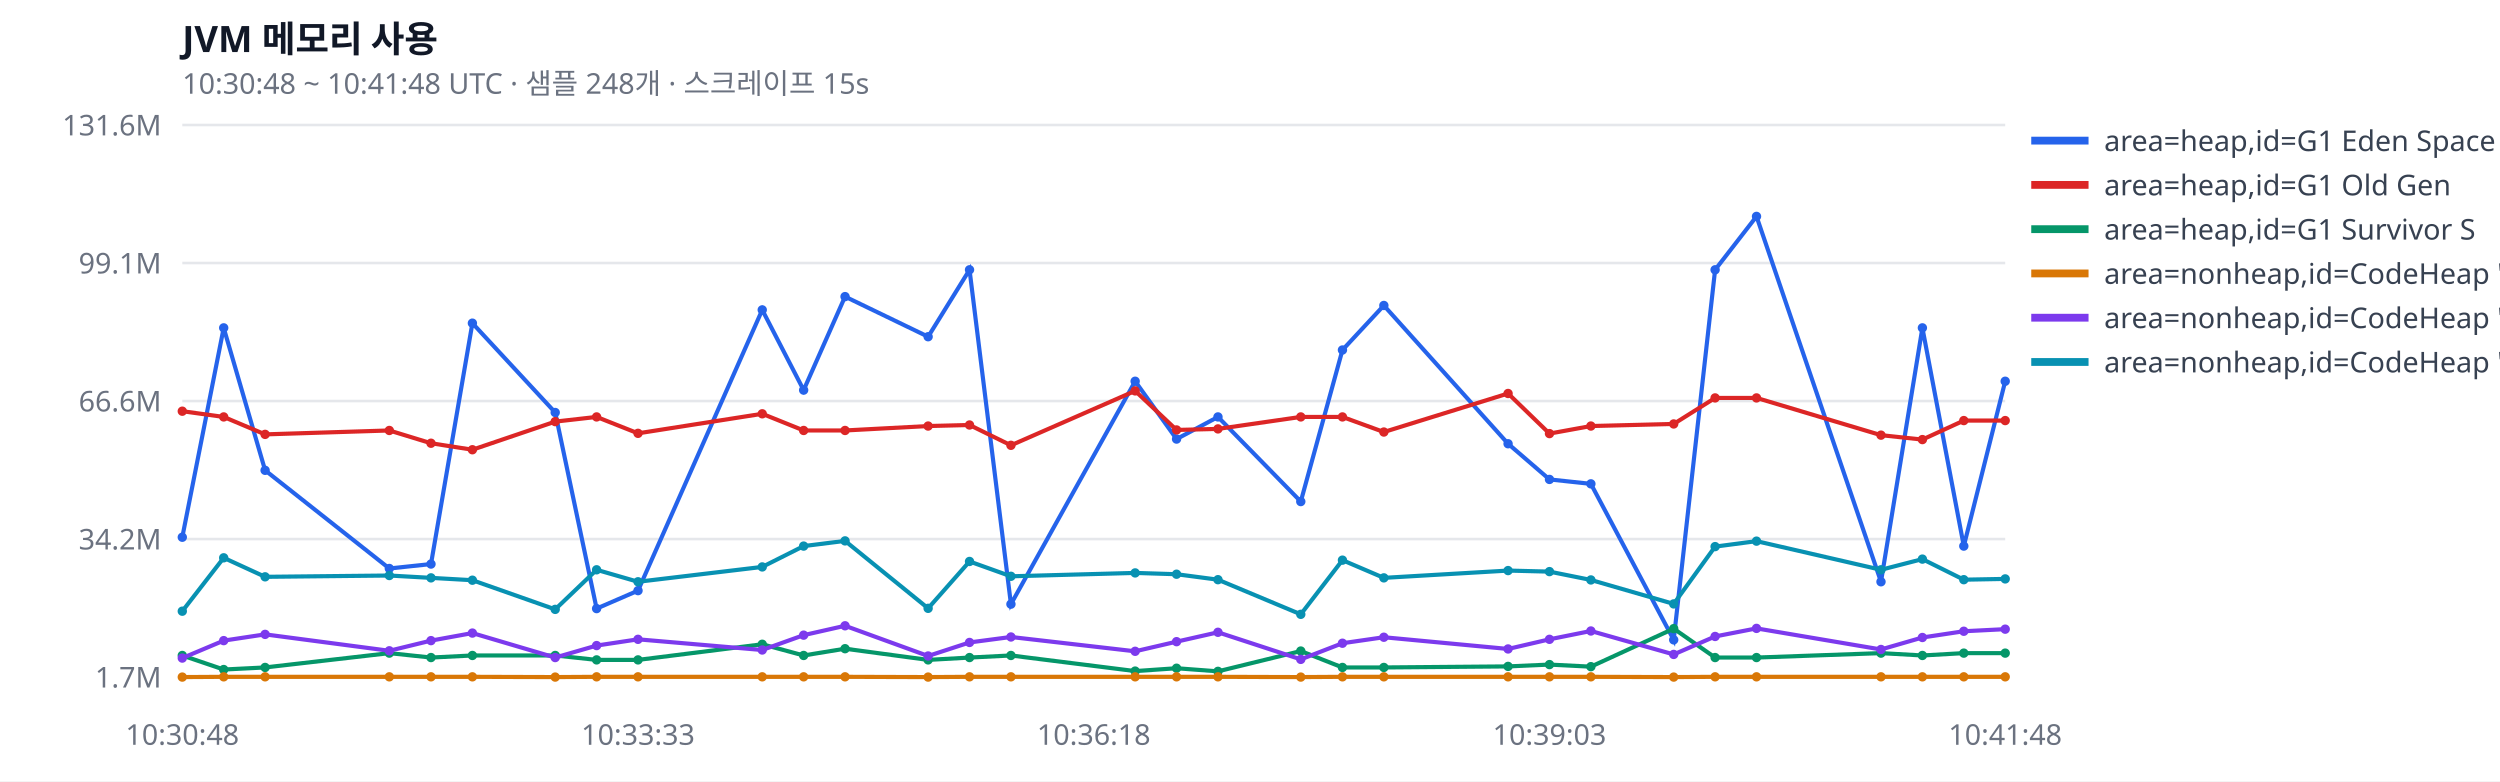
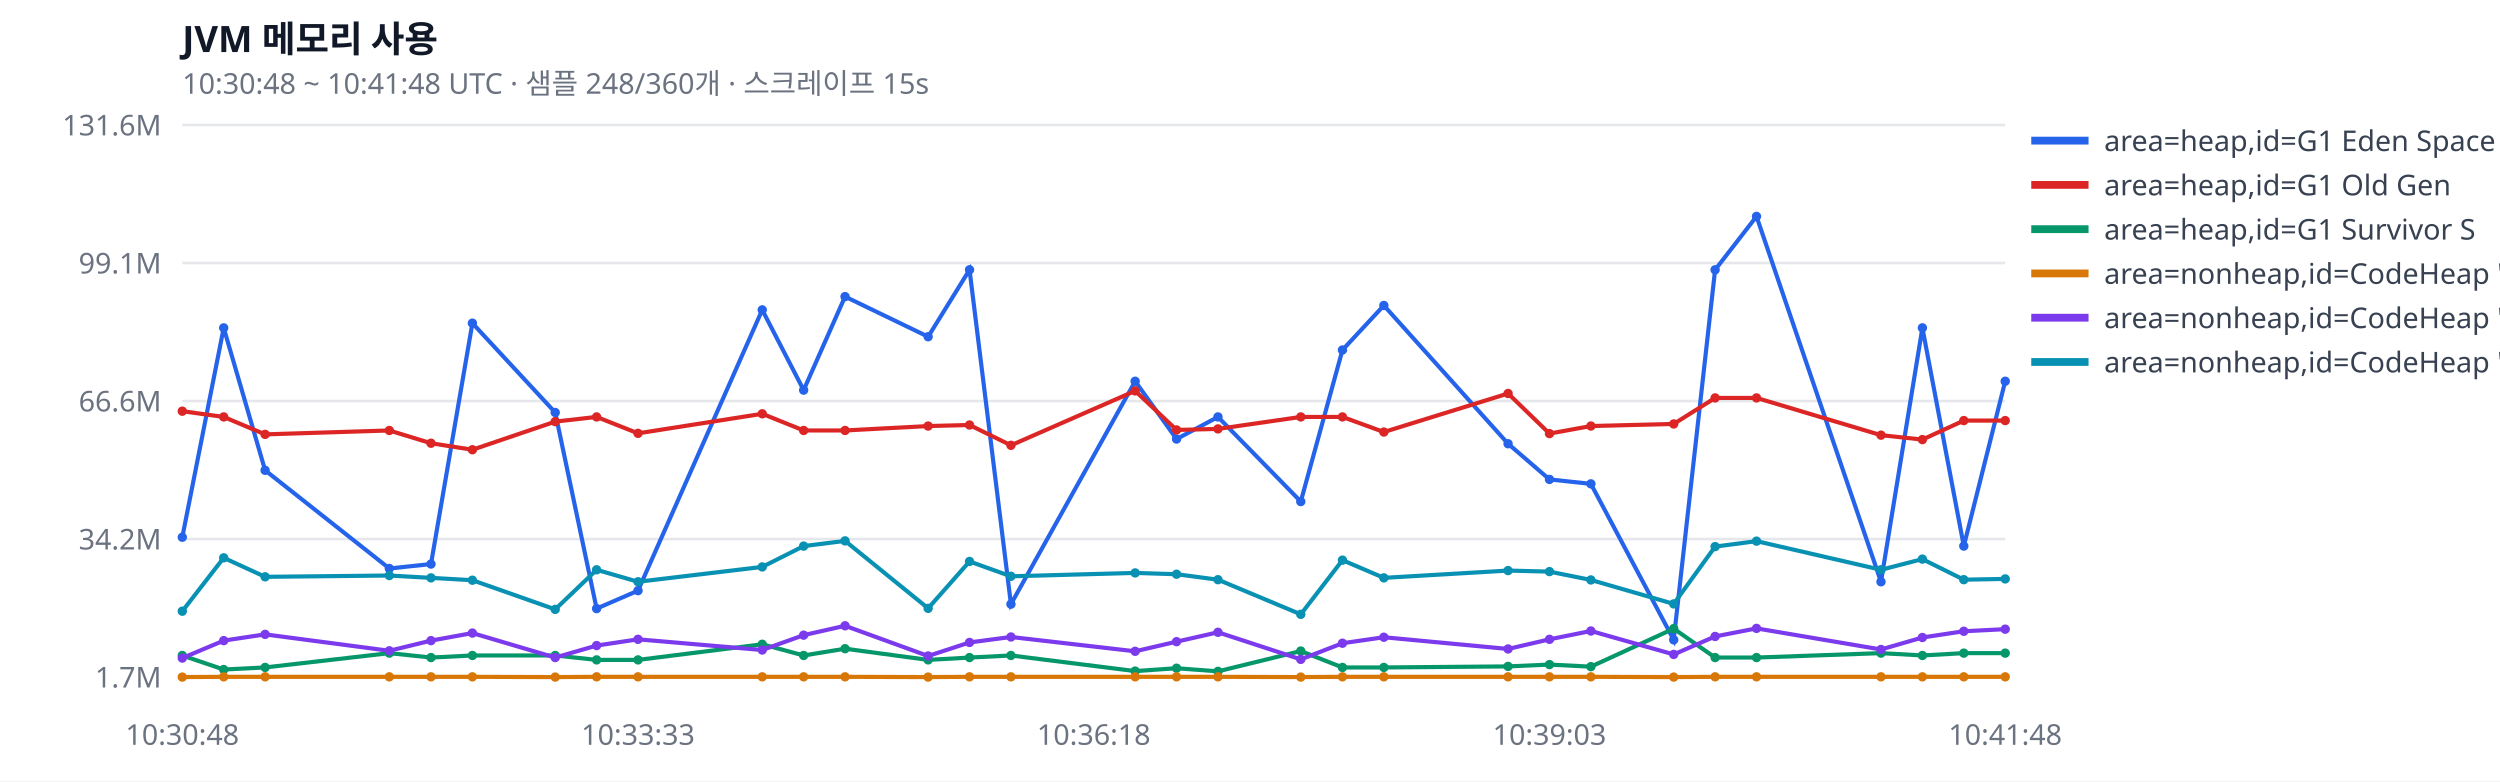
<svg xmlns="http://www.w3.org/2000/svg" width="960" height="300" viewBox="0 0 960 300" font-family="ui-sans-serif,system-ui,sans-serif">
  <rect width="960" height="300" fill="#ffffff" />
  <text x="70" y="20" font-size="14" font-weight="600" fill="#111827">JVM 메모리 사용</text>
-   <text x="70" y="36" font-size="11" fill="#6b7280">10:30:48 ~ 10:41:48 UTC · 샘플 248개 · 스크레이프 15s</text>
+   <text x="70" y="36" font-size="11" fill="#6b7280">10:30:48 ~ 10:41:48 UTC · 샘플 248/360개 · 스크레이프 15s</text>
  <line x1="70" y1="260.0" x2="770.0" y2="260.0" stroke="#e5e7eb" />
  <text x="62" y="264.0" font-size="11" text-anchor="end" fill="#6b7280">1.7M</text>
  <line x1="70" y1="207.0" x2="770.0" y2="207.0" stroke="#e5e7eb" />
  <text x="62" y="211.0" font-size="11" text-anchor="end" fill="#6b7280">34.2M</text>
  <line x1="70" y1="154.0" x2="770.0" y2="154.0" stroke="#e5e7eb" />
  <text x="62" y="158.0" font-size="11" text-anchor="end" fill="#6b7280">66.6M</text>
  <line x1="70" y1="101.0" x2="770.0" y2="101.0" stroke="#e5e7eb" />
  <text x="62" y="105.0" font-size="11" text-anchor="end" fill="#6b7280">99.1M</text>
  <line x1="70" y1="48.0" x2="770.0" y2="48.0" stroke="#e5e7eb" />
  <text x="62" y="52.0" font-size="11" text-anchor="end" fill="#6b7280">131.6M</text>
  <text x="70.0" y="286" font-size="11" text-anchor="middle" fill="#6b7280">10:30:48</text>
  <text x="245.0" y="286" font-size="11" text-anchor="middle" fill="#6b7280">10:33:33</text>
  <text x="420.0" y="286" font-size="11" text-anchor="middle" fill="#6b7280">10:36:18</text>
  <text x="595.0" y="286" font-size="11" text-anchor="middle" fill="#6b7280">10:39:03</text>
  <text x="770.0" y="286" font-size="11" text-anchor="middle" fill="#6b7280">10:41:48</text>
  <path d="M70.0,206.3 L85.9,125.9 L101.8,180.6 L149.5,218.3 L165.5,216.6 L181.4,124.1 L213.2,158.4 L229.1,233.7 L245.0,226.8 L292.7,119.0 L308.6,149.8 L324.5,113.9 L356.4,129.3 L372.3,103.6 L388.2,232.0 L435.9,146.4 L451.8,168.6 L467.7,160.1 L499.5,192.6 L515.5,134.4 L531.4,117.3 L579.1,170.4 L595.0,184.1 L610.9,185.8 L642.7,245.7 L658.6,103.6 L674.5,83.1 L722.3,223.4 L738.2,125.9 L754.1,209.7 L770.0,146.4" fill="none" stroke="#2563eb" stroke-width="1.6" />
  <circle cx="70.0" cy="206.3" r="1.8" fill="#2563eb" />
  <circle cx="85.9" cy="125.9" r="1.8" fill="#2563eb" />
  <circle cx="101.8" cy="180.6" r="1.8" fill="#2563eb" />
  <circle cx="149.5" cy="218.3" r="1.8" fill="#2563eb" />
  <circle cx="165.5" cy="216.6" r="1.8" fill="#2563eb" />
  <circle cx="181.4" cy="124.1" r="1.8" fill="#2563eb" />
  <circle cx="213.2" cy="158.4" r="1.8" fill="#2563eb" />
  <circle cx="229.1" cy="233.7" r="1.8" fill="#2563eb" />
  <circle cx="245.0" cy="226.8" r="1.8" fill="#2563eb" />
  <circle cx="292.7" cy="119.0" r="1.8" fill="#2563eb" />
  <circle cx="308.6" cy="149.8" r="1.8" fill="#2563eb" />
  <circle cx="324.5" cy="113.9" r="1.8" fill="#2563eb" />
  <circle cx="356.4" cy="129.3" r="1.8" fill="#2563eb" />
  <circle cx="372.3" cy="103.6" r="1.8" fill="#2563eb" />
  <circle cx="388.2" cy="232.0" r="1.8" fill="#2563eb" />
  <circle cx="435.9" cy="146.4" r="1.8" fill="#2563eb" />
  <circle cx="451.8" cy="168.6" r="1.8" fill="#2563eb" />
  <circle cx="467.7" cy="160.1" r="1.8" fill="#2563eb" />
  <circle cx="499.5" cy="192.6" r="1.8" fill="#2563eb" />
  <circle cx="515.5" cy="134.4" r="1.8" fill="#2563eb" />
  <circle cx="531.4" cy="117.3" r="1.8" fill="#2563eb" />
  <circle cx="579.1" cy="170.4" r="1.8" fill="#2563eb" />
  <circle cx="595.0" cy="184.1" r="1.8" fill="#2563eb" />
  <circle cx="610.9" cy="185.8" r="1.8" fill="#2563eb" />
  <circle cx="642.7" cy="245.7" r="1.8" fill="#2563eb" />
  <circle cx="658.6" cy="103.6" r="1.8" fill="#2563eb" />
  <circle cx="674.5" cy="83.1" r="1.8" fill="#2563eb" />
  <circle cx="722.3" cy="223.4" r="1.8" fill="#2563eb" />
  <circle cx="738.2" cy="125.9" r="1.8" fill="#2563eb" />
  <circle cx="754.1" cy="209.7" r="1.8" fill="#2563eb" />
  <circle cx="770.0" cy="146.4" r="1.8" fill="#2563eb" />
  <line x1="780" y1="54" x2="802" y2="54" stroke="#2563eb" stroke-width="3" />
  <text x="808" y="58" font-size="11" fill="#374151">area=heap,id=G1 Eden Space</text>
  <path d="M70.0,157.9 L85.9,160.1 L101.8,166.8 L149.5,165.3 L165.5,170.2 L181.4,172.7 L213.2,161.9 L229.1,160.1 L245.0,166.4 L292.7,158.9 L308.6,165.3 L324.5,165.3 L356.4,163.6 L372.3,163.2 L388.2,171.0 L435.9,150.1 L451.8,165.1 L467.7,164.7 L499.5,160.1 L515.5,160.1 L531.4,165.9 L579.1,151.1 L595.0,166.5 L610.9,163.6 L642.7,162.8 L658.6,152.8 L674.5,152.8 L722.3,167.1 L738.2,168.8 L754.1,161.5 L770.0,161.5" fill="none" stroke="#dc2626" stroke-width="1.6" />
  <circle cx="70.0" cy="157.9" r="1.8" fill="#dc2626" />
  <circle cx="85.9" cy="160.1" r="1.8" fill="#dc2626" />
  <circle cx="101.8" cy="166.8" r="1.8" fill="#dc2626" />
  <circle cx="149.5" cy="165.3" r="1.8" fill="#dc2626" />
  <circle cx="165.5" cy="170.2" r="1.8" fill="#dc2626" />
  <circle cx="181.4" cy="172.7" r="1.8" fill="#dc2626" />
  <circle cx="213.2" cy="161.9" r="1.8" fill="#dc2626" />
  <circle cx="229.1" cy="160.1" r="1.8" fill="#dc2626" />
  <circle cx="245.0" cy="166.4" r="1.8" fill="#dc2626" />
  <circle cx="292.7" cy="158.9" r="1.8" fill="#dc2626" />
  <circle cx="308.6" cy="165.3" r="1.8" fill="#dc2626" />
  <circle cx="324.5" cy="165.3" r="1.8" fill="#dc2626" />
  <circle cx="356.4" cy="163.6" r="1.8" fill="#dc2626" />
  <circle cx="372.3" cy="163.2" r="1.8" fill="#dc2626" />
  <circle cx="388.2" cy="171.0" r="1.8" fill="#dc2626" />
  <circle cx="435.9" cy="150.1" r="1.8" fill="#dc2626" />
  <circle cx="451.8" cy="165.1" r="1.8" fill="#dc2626" />
  <circle cx="467.7" cy="164.7" r="1.8" fill="#dc2626" />
  <circle cx="499.5" cy="160.1" r="1.8" fill="#dc2626" />
  <circle cx="515.5" cy="160.1" r="1.8" fill="#dc2626" />
  <circle cx="531.4" cy="165.9" r="1.8" fill="#dc2626" />
  <circle cx="579.1" cy="151.1" r="1.8" fill="#dc2626" />
  <circle cx="595.0" cy="166.5" r="1.8" fill="#dc2626" />
  <circle cx="610.9" cy="163.6" r="1.8" fill="#dc2626" />
  <circle cx="642.7" cy="162.8" r="1.8" fill="#dc2626" />
  <circle cx="658.6" cy="152.8" r="1.8" fill="#dc2626" />
  <circle cx="674.5" cy="152.8" r="1.8" fill="#dc2626" />
  <circle cx="722.3" cy="167.1" r="1.8" fill="#dc2626" />
  <circle cx="738.2" cy="168.8" r="1.8" fill="#dc2626" />
  <circle cx="754.1" cy="161.5" r="1.8" fill="#dc2626" />
  <circle cx="770.0" cy="161.5" r="1.8" fill="#dc2626" />
  <line x1="780" y1="71" x2="802" y2="71" stroke="#dc2626" stroke-width="3" />
  <text x="808" y="75" font-size="11" fill="#374151">area=heap,id=G1 Old Gen</text>
  <path d="M70.0,251.7 L85.9,257.1 L101.8,256.3 L149.5,250.8 L165.5,252.5 L181.4,251.7 L213.2,251.7 L229.1,253.4 L245.0,253.4 L292.7,247.4 L308.6,251.7 L324.5,249.1 L356.4,253.4 L372.3,252.5 L388.2,251.7 L435.9,257.7 L451.8,256.6 L467.7,257.8 L499.5,250.0 L515.5,256.3 L531.4,256.3 L579.1,255.9 L595.0,255.2 L610.9,256.0 L642.7,241.4 L658.6,252.5 L674.5,252.5 L722.3,250.8 L738.2,251.7 L754.1,250.8 L770.0,250.8" fill="none" stroke="#059669" stroke-width="1.6" />
  <circle cx="70.0" cy="251.7" r="1.8" fill="#059669" />
  <circle cx="85.9" cy="257.1" r="1.8" fill="#059669" />
  <circle cx="101.8" cy="256.3" r="1.8" fill="#059669" />
  <circle cx="149.5" cy="250.8" r="1.8" fill="#059669" />
  <circle cx="165.5" cy="252.5" r="1.8" fill="#059669" />
  <circle cx="181.4" cy="251.7" r="1.8" fill="#059669" />
  <circle cx="213.2" cy="251.7" r="1.8" fill="#059669" />
  <circle cx="229.1" cy="253.4" r="1.8" fill="#059669" />
  <circle cx="245.0" cy="253.4" r="1.8" fill="#059669" />
  <circle cx="292.7" cy="247.4" r="1.8" fill="#059669" />
  <circle cx="308.6" cy="251.7" r="1.8" fill="#059669" />
  <circle cx="324.5" cy="249.1" r="1.8" fill="#059669" />
  <circle cx="356.4" cy="253.4" r="1.8" fill="#059669" />
  <circle cx="372.3" cy="252.5" r="1.8" fill="#059669" />
  <circle cx="388.2" cy="251.7" r="1.8" fill="#059669" />
  <circle cx="435.9" cy="257.7" r="1.8" fill="#059669" />
  <circle cx="451.8" cy="256.6" r="1.8" fill="#059669" />
  <circle cx="467.7" cy="257.8" r="1.8" fill="#059669" />
  <circle cx="499.5" cy="250.0" r="1.8" fill="#059669" />
  <circle cx="515.5" cy="256.3" r="1.8" fill="#059669" />
  <circle cx="531.4" cy="256.3" r="1.8" fill="#059669" />
  <circle cx="579.1" cy="255.9" r="1.8" fill="#059669" />
  <circle cx="595.0" cy="255.2" r="1.8" fill="#059669" />
  <circle cx="610.9" cy="256.0" r="1.8" fill="#059669" />
  <circle cx="642.7" cy="241.4" r="1.8" fill="#059669" />
  <circle cx="658.6" cy="252.5" r="1.8" fill="#059669" />
  <circle cx="674.5" cy="252.5" r="1.8" fill="#059669" />
  <circle cx="722.3" cy="250.8" r="1.8" fill="#059669" />
  <circle cx="738.2" cy="251.7" r="1.8" fill="#059669" />
  <circle cx="754.1" cy="250.8" r="1.8" fill="#059669" />
  <circle cx="770.0" cy="250.8" r="1.8" fill="#059669" />
  <line x1="780" y1="88" x2="802" y2="88" stroke="#059669" stroke-width="3" />
  <text x="808" y="92" font-size="11" fill="#374151">area=heap,id=G1 Survivor S</text>
  <path d="M70.0,260.0 L85.9,259.9 L101.8,259.9 L149.5,259.9 L165.5,259.9 L181.4,259.9 L213.2,260.0 L229.1,259.9 L245.0,259.9 L292.7,259.9 L308.6,259.9 L324.5,259.9 L356.4,260.0 L372.3,259.9 L388.2,259.9 L435.9,259.9 L451.8,259.9 L467.7,259.9 L499.5,260.0 L515.5,259.9 L531.4,259.9 L579.1,259.9 L595.0,259.9 L610.9,259.9 L642.7,260.0 L658.6,259.9 L674.5,259.9 L722.3,259.9 L738.2,259.9 L754.1,259.9 L770.0,259.9" fill="none" stroke="#d97706" stroke-width="1.6" />
  <circle cx="70.0" cy="260.0" r="1.8" fill="#d97706" />
  <circle cx="85.9" cy="259.9" r="1.8" fill="#d97706" />
  <circle cx="101.8" cy="259.9" r="1.8" fill="#d97706" />
  <circle cx="149.5" cy="259.9" r="1.8" fill="#d97706" />
  <circle cx="165.5" cy="259.9" r="1.8" fill="#d97706" />
  <circle cx="181.4" cy="259.9" r="1.8" fill="#d97706" />
  <circle cx="213.2" cy="260.0" r="1.8" fill="#d97706" />
  <circle cx="229.1" cy="259.9" r="1.8" fill="#d97706" />
  <circle cx="245.0" cy="259.9" r="1.8" fill="#d97706" />
  <circle cx="292.7" cy="259.9" r="1.8" fill="#d97706" />
  <circle cx="308.6" cy="259.9" r="1.8" fill="#d97706" />
  <circle cx="324.5" cy="259.9" r="1.8" fill="#d97706" />
  <circle cx="356.4" cy="260.0" r="1.8" fill="#d97706" />
  <circle cx="372.3" cy="259.9" r="1.8" fill="#d97706" />
  <circle cx="388.2" cy="259.9" r="1.8" fill="#d97706" />
  <circle cx="435.9" cy="259.9" r="1.8" fill="#d97706" />
  <circle cx="451.8" cy="259.9" r="1.8" fill="#d97706" />
  <circle cx="467.7" cy="259.9" r="1.8" fill="#d97706" />
  <circle cx="499.5" cy="260.0" r="1.8" fill="#d97706" />
  <circle cx="515.5" cy="259.9" r="1.8" fill="#d97706" />
  <circle cx="531.4" cy="259.9" r="1.8" fill="#d97706" />
  <circle cx="579.1" cy="259.9" r="1.8" fill="#d97706" />
  <circle cx="595.0" cy="259.9" r="1.8" fill="#d97706" />
  <circle cx="610.9" cy="259.9" r="1.8" fill="#d97706" />
  <circle cx="642.7" cy="260.0" r="1.8" fill="#d97706" />
  <circle cx="658.6" cy="259.9" r="1.8" fill="#d97706" />
  <circle cx="674.5" cy="259.9" r="1.8" fill="#d97706" />
  <circle cx="722.3" cy="259.9" r="1.8" fill="#d97706" />
  <circle cx="738.2" cy="259.9" r="1.8" fill="#d97706" />
  <circle cx="754.1" cy="259.9" r="1.8" fill="#d97706" />
  <circle cx="770.0" cy="259.9" r="1.8" fill="#d97706" />
  <line x1="780" y1="105" x2="802" y2="105" stroke="#d97706" stroke-width="3" />
  <text x="808" y="109" font-size="11" fill="#374151">area=nonheap,id=CodeHeap '</text>
  <path d="M70.0,252.7 L85.9,246.0 L101.8,243.6 L149.5,249.9 L165.5,246.0 L181.4,243.1 L213.2,252.5 L229.1,247.9 L245.0,245.5 L292.7,249.6 L308.6,243.9 L324.5,240.3 L356.4,251.9 L372.3,246.7 L388.2,244.6 L435.9,250.1 L451.8,246.4 L467.7,242.8 L499.5,253.2 L515.5,247.0 L531.4,244.7 L579.1,249.2 L595.0,245.5 L610.9,242.3 L642.7,251.3 L658.6,244.4 L674.5,241.3 L722.3,249.4 L738.2,244.8 L754.1,242.4 L770.0,241.6" fill="none" stroke="#7c3aed" stroke-width="1.6" />
  <circle cx="70.0" cy="252.7" r="1.8" fill="#7c3aed" />
  <circle cx="85.9" cy="246.0" r="1.8" fill="#7c3aed" />
  <circle cx="101.8" cy="243.6" r="1.8" fill="#7c3aed" />
  <circle cx="149.5" cy="249.9" r="1.8" fill="#7c3aed" />
  <circle cx="165.5" cy="246.0" r="1.8" fill="#7c3aed" />
  <circle cx="181.4" cy="243.1" r="1.8" fill="#7c3aed" />
  <circle cx="213.2" cy="252.5" r="1.8" fill="#7c3aed" />
  <circle cx="229.1" cy="247.9" r="1.8" fill="#7c3aed" />
  <circle cx="245.0" cy="245.5" r="1.8" fill="#7c3aed" />
  <circle cx="292.7" cy="249.6" r="1.8" fill="#7c3aed" />
  <circle cx="308.6" cy="243.9" r="1.8" fill="#7c3aed" />
  <circle cx="324.5" cy="240.3" r="1.8" fill="#7c3aed" />
  <circle cx="356.4" cy="251.9" r="1.8" fill="#7c3aed" />
  <circle cx="372.3" cy="246.7" r="1.8" fill="#7c3aed" />
  <circle cx="388.2" cy="244.6" r="1.8" fill="#7c3aed" />
  <circle cx="435.9" cy="250.1" r="1.8" fill="#7c3aed" />
  <circle cx="451.8" cy="246.4" r="1.8" fill="#7c3aed" />
  <circle cx="467.7" cy="242.8" r="1.8" fill="#7c3aed" />
  <circle cx="499.5" cy="253.2" r="1.8" fill="#7c3aed" />
  <circle cx="515.5" cy="247.0" r="1.8" fill="#7c3aed" />
  <circle cx="531.4" cy="244.7" r="1.8" fill="#7c3aed" />
  <circle cx="579.1" cy="249.2" r="1.8" fill="#7c3aed" />
  <circle cx="595.0" cy="245.5" r="1.8" fill="#7c3aed" />
  <circle cx="610.9" cy="242.3" r="1.8" fill="#7c3aed" />
  <circle cx="642.7" cy="251.3" r="1.8" fill="#7c3aed" />
  <circle cx="658.6" cy="244.4" r="1.8" fill="#7c3aed" />
  <circle cx="674.5" cy="241.3" r="1.8" fill="#7c3aed" />
  <circle cx="722.3" cy="249.4" r="1.8" fill="#7c3aed" />
  <circle cx="738.2" cy="244.8" r="1.8" fill="#7c3aed" />
  <circle cx="754.1" cy="242.4" r="1.8" fill="#7c3aed" />
  <circle cx="770.0" cy="241.6" r="1.8" fill="#7c3aed" />
  <line x1="780" y1="122" x2="802" y2="122" stroke="#7c3aed" stroke-width="3" />
  <text x="808" y="126" font-size="11" fill="#374151">area=nonheap,id=CodeHeap '</text>
  <path d="M70.0,234.7 L85.9,214.2 L101.8,221.5 L149.5,221.0 L165.5,221.9 L181.4,222.8 L213.2,234.0 L229.1,218.8 L245.0,223.4 L292.7,217.7 L308.6,209.7 L324.5,207.7 L356.4,233.6 L372.3,215.6 L388.2,221.3 L435.9,220.0 L451.8,220.5 L467.7,222.6 L499.5,235.9 L515.5,215.1 L531.4,221.9 L579.1,219.1 L595.0,219.5 L610.9,222.7 L642.7,231.9 L658.6,209.9 L674.5,207.8 L722.3,218.8 L738.2,214.7 L754.1,222.6 L770.0,222.3" fill="none" stroke="#0891b2" stroke-width="1.6" />
  <circle cx="70.0" cy="234.7" r="1.8" fill="#0891b2" />
  <circle cx="85.9" cy="214.2" r="1.8" fill="#0891b2" />
  <circle cx="101.8" cy="221.5" r="1.8" fill="#0891b2" />
  <circle cx="149.5" cy="221.0" r="1.8" fill="#0891b2" />
  <circle cx="165.5" cy="221.9" r="1.8" fill="#0891b2" />
  <circle cx="181.4" cy="222.8" r="1.8" fill="#0891b2" />
  <circle cx="213.2" cy="234.0" r="1.8" fill="#0891b2" />
  <circle cx="229.1" cy="218.8" r="1.8" fill="#0891b2" />
  <circle cx="245.0" cy="223.4" r="1.8" fill="#0891b2" />
  <circle cx="292.7" cy="217.7" r="1.8" fill="#0891b2" />
  <circle cx="308.6" cy="209.7" r="1.8" fill="#0891b2" />
  <circle cx="324.5" cy="207.7" r="1.8" fill="#0891b2" />
  <circle cx="356.4" cy="233.6" r="1.8" fill="#0891b2" />
  <circle cx="372.3" cy="215.6" r="1.8" fill="#0891b2" />
  <circle cx="388.2" cy="221.3" r="1.8" fill="#0891b2" />
  <circle cx="435.9" cy="220.0" r="1.8" fill="#0891b2" />
  <circle cx="451.8" cy="220.5" r="1.8" fill="#0891b2" />
  <circle cx="467.7" cy="222.6" r="1.8" fill="#0891b2" />
  <circle cx="499.5" cy="235.9" r="1.8" fill="#0891b2" />
  <circle cx="515.5" cy="215.1" r="1.8" fill="#0891b2" />
  <circle cx="531.4" cy="221.9" r="1.8" fill="#0891b2" />
  <circle cx="579.1" cy="219.1" r="1.8" fill="#0891b2" />
  <circle cx="595.0" cy="219.5" r="1.8" fill="#0891b2" />
  <circle cx="610.9" cy="222.7" r="1.8" fill="#0891b2" />
  <circle cx="642.7" cy="231.9" r="1.8" fill="#0891b2" />
  <circle cx="658.6" cy="209.9" r="1.8" fill="#0891b2" />
  <circle cx="674.5" cy="207.8" r="1.8" fill="#0891b2" />
  <circle cx="722.3" cy="218.8" r="1.8" fill="#0891b2" />
  <circle cx="738.2" cy="214.7" r="1.8" fill="#0891b2" />
  <circle cx="754.1" cy="222.6" r="1.8" fill="#0891b2" />
  <circle cx="770.0" cy="222.3" r="1.8" fill="#0891b2" />
  <line x1="780" y1="139" x2="802" y2="139" stroke="#0891b2" stroke-width="3" />
  <text x="808" y="143" font-size="11" fill="#374151">area=nonheap,id=CodeHeap '</text>
</svg>
